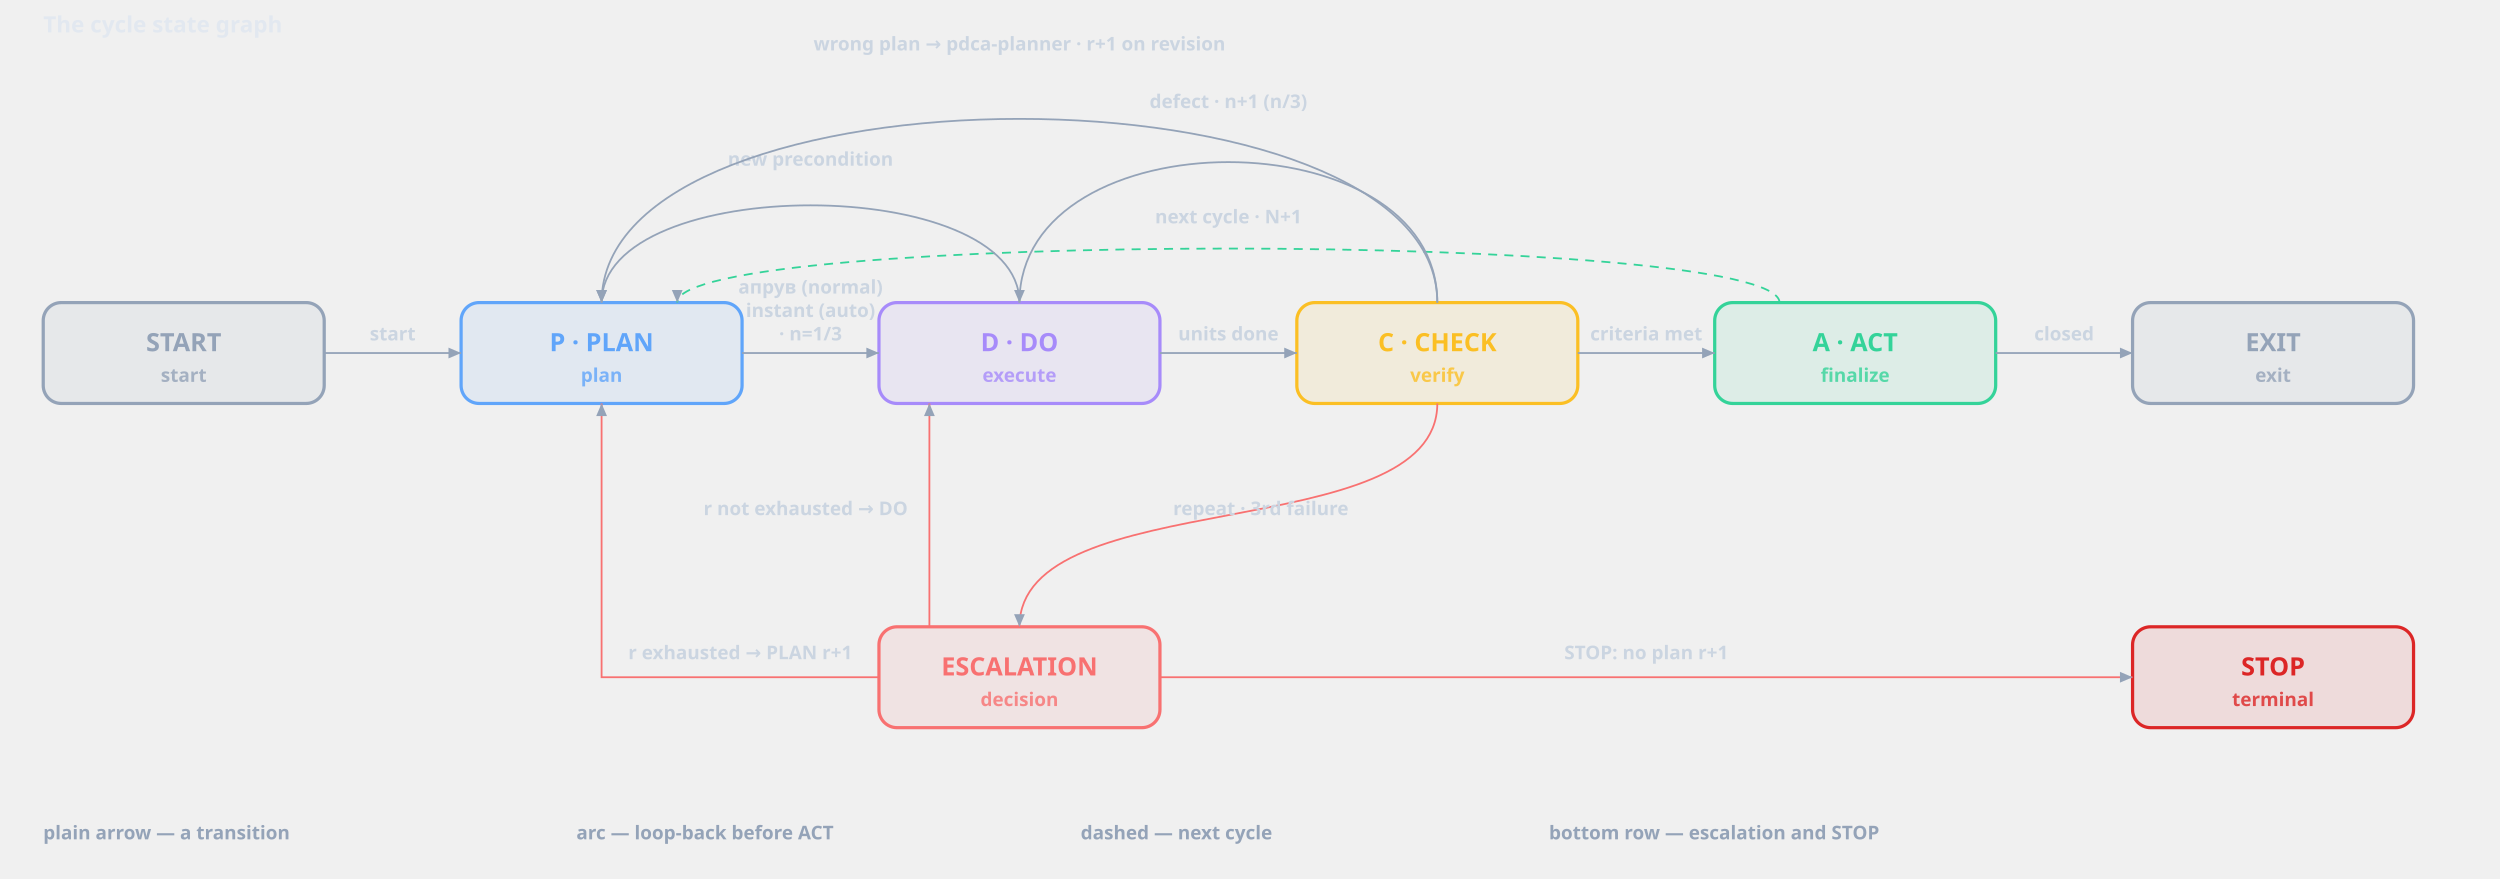
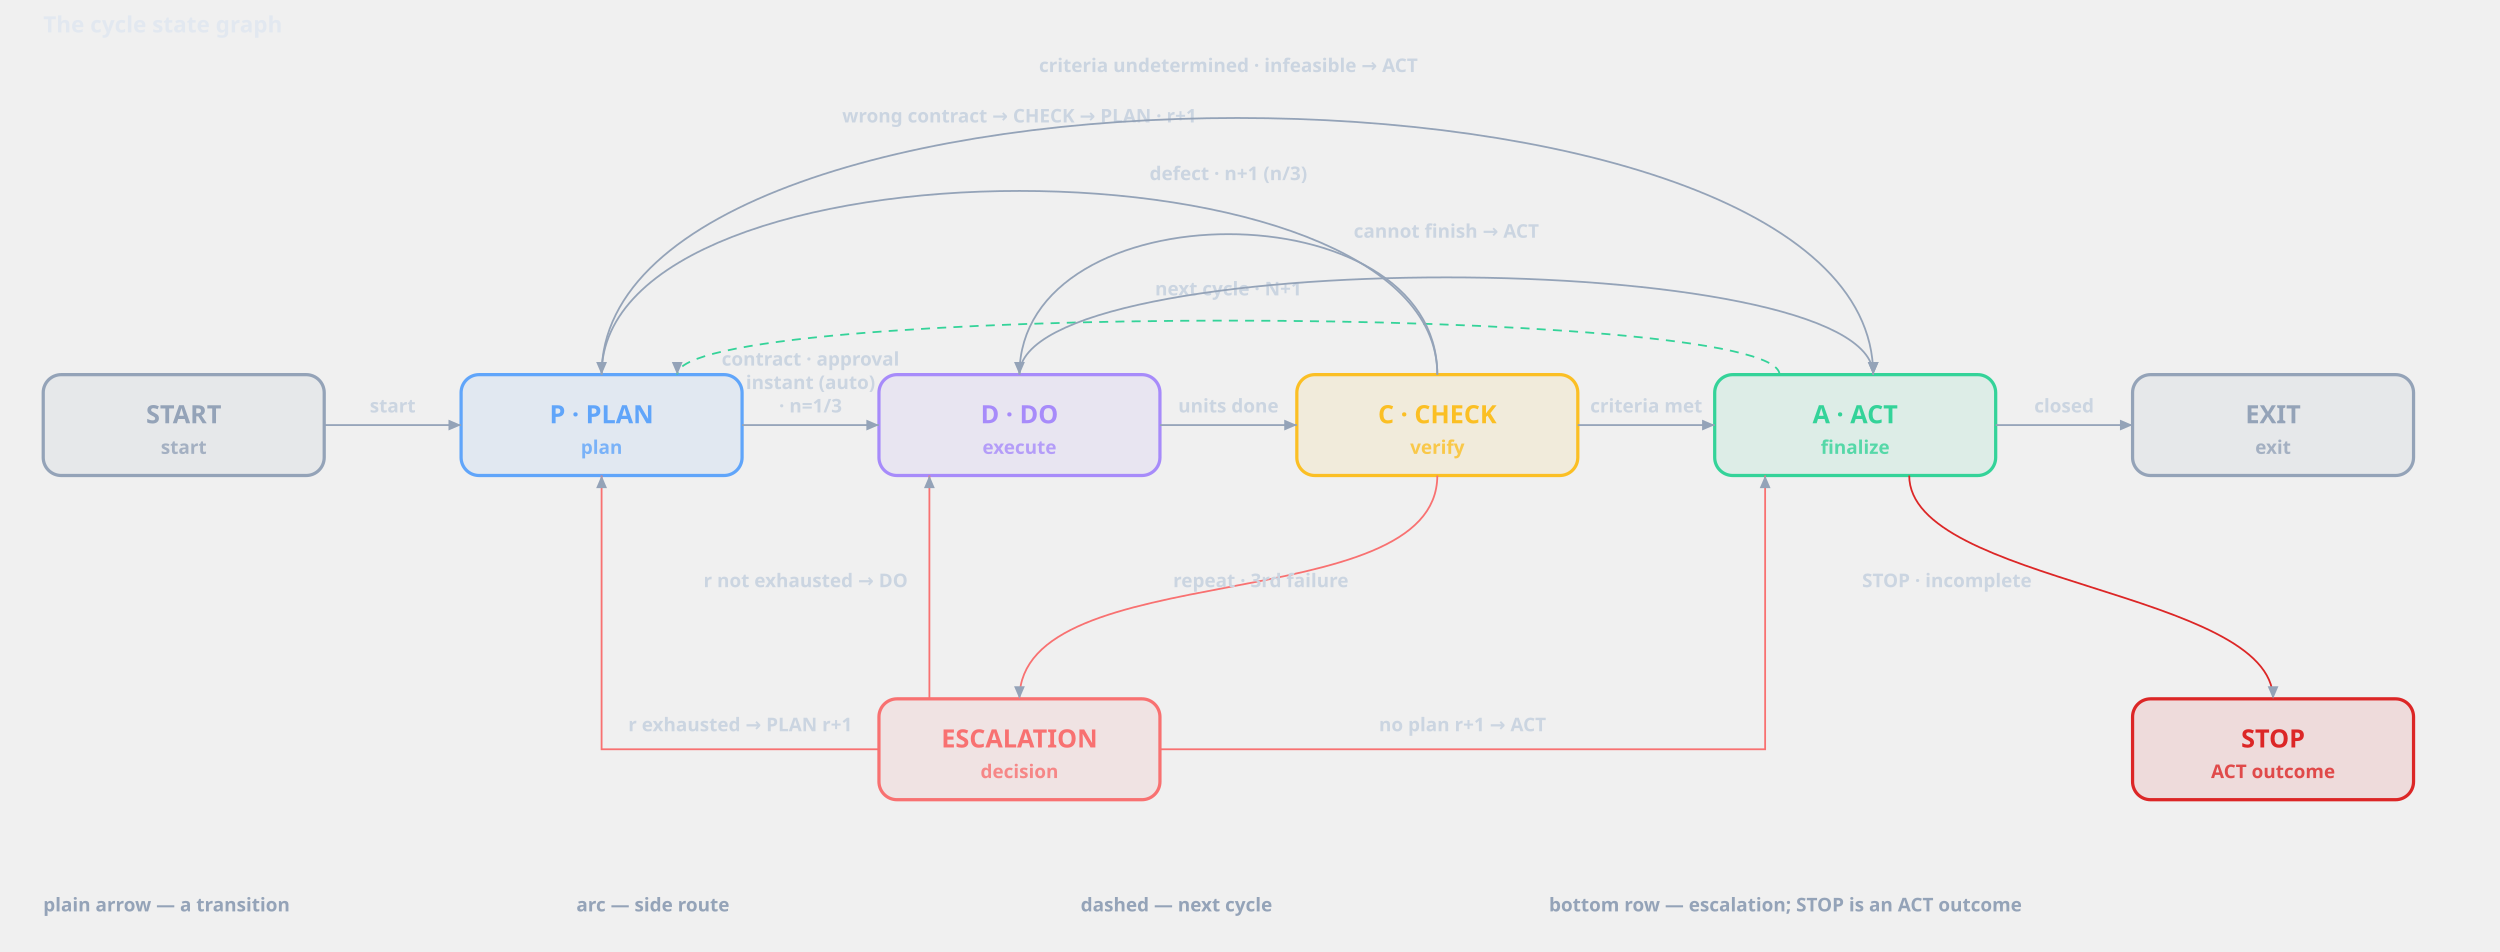
- <svg xmlns="http://www.w3.org/2000/svg" viewBox="0 824 1388 488" width="1388" height="488" font-family="Segoe UI, system-ui, sans-serif" role="img">
+ <svg xmlns="http://www.w3.org/2000/svg" viewBox="0 948 1388 528" width="1388" height="528" font-family="Segoe UI, system-ui, sans-serif" role="img">
  <defs>
    <marker id="arrow" markerWidth="9" markerHeight="9" refX="7" refY="3" orient="auto">
      <path d="M0,0 L7,3 L0,6 Z" fill="#94a3b8" />
    </marker>
  </defs>
  <style>
.t{font-size:13px;font-weight:600;fill:#e2e8f0}
.s{font-size:10.5px;fill:#94a3b8}
.h{font-size:12.5px;font-weight:700;fill:#ffffff}
.h2{font-size:12.5px;font-weight:700}
.h3{font-size:9px;font-weight:600}
.g{font-size:10.5px;font-weight:600}
.band{fill:#141d31}
.bt{fill:#ffffff;font-size:15px;font-weight:700}
.ol{fill:#e2e8f0;font-size:11.5px}
.lt{font-size:12.5px;font-weight:700;fill:#e2e8f0}
.ls{font-size:10.5px;fill:#94a3b8}
.lm{font-family:ui-monospace,Consolas,Menlo,monospace;font-size:12px;font-weight:700}
.bm{font-family:ui-monospace,Consolas,Menlo,monospace;font-size:10.5px;font-weight:700}
.st{font-size:14px;font-weight:700}
.ss{font-size:10.5px;font-weight:600}
</style>
  <text x="24" y="34" class="lt">The universal cycle contract</text>
  <rect x="24" y="54" width="1340" height="128" rx="10" class="band" />
  <text x="42" y="80" class="bt">pdca · orchestrator — per-phase inputs · normal: primary · autonomous: pdca-orchestrator (cheap tier only)</text>
-   <text x="42" y="106" class="ol">← PLAN ← “start” · “replan from DO / CHECK” · “r+1 from ESCALATE” · “cycle N+1 from ACT”</text>
+   <text x="42" y="106" class="ol">← PLAN ← “start” · “replan from CHECK” · “r+1 from ESCALATE” · “cycle N+1 from ACT”</text>
  <text x="42" y="124" class="ol">← DO ← “approval from PLAN” · “defect from CHECK” · “r not exhausted from ESCALATE”</text>
  <text x="42" y="142" class="ol">← CHECK ← “units done from DO”</text>
  <text x="42" y="160" class="ol">← ESCALATE ← “ambiguity” · “repeat” · “3rd CHECK(r) failure” · “trade-off” · “risky result before ACT” · “low PLAN confidence after pdca-scout”</text>
-   <text x="694.0" y="106" class="ol">← ACT ← “all criteria met from CHECK”</text>
-   <text x="694.0" y="124" class="ol">← STOP ← “no doable PLAN r+1” · “unsolvable constraint” · “refused required approval”</text>
+   <text x="694.0" y="106" class="ol">← ACT ← “all criteria met from CHECK” · “DO cannot finish” · “PLAN terminal” · “STOP finalization”</text>
+   <text x="694.0" y="124" class="ol">← STOP ← “no doable PLAN r+1” · “unsolvable constraint” · “approval refused” — ACT outcome</text>
  <text x="694.0" y="142" class="ol">← EXIT ← “ACT closed”</text>
  <rect x="108.0" y="226" width="212" height="40" rx="8" fill="#2563eb" />
  <text x="214.0" y="251.0" class="h" fill="#ffffff" text-anchor="middle">P · PLAN</text>
  <polyline points="214.0,266 214.0,282" fill="none" stroke="#94a3b8" marker-end="url(#arrow)" />
  <rect x="108.0" y="282" width="212" height="50" rx="8" fill="#223046" stroke="#3b4a63" stroke-width="1" />
  <rect x="109.0" y="289" width="3" height="36" rx="1.5" fill="#0d9488" />
  <rect x="254.0" y="309" width="58" height="17" rx="6" fill="#0d9488" />
  <text x="283.0" y="321.0" class="bm" fill="#cbd5e1" text-anchor="middle">cheap</text>
  <text x="122.0" y="305" class="t">Gather</text>
-   <text x="122.0" y="324" class="s">pdca-scout: facts · file:line</text>
+   <text x="122.0" y="324" class="s">pdca-scout: facts · fil…</text>
  <rect x="108.0" y="344" width="212" height="50" rx="8" fill="#223046" stroke="#3b4a63" stroke-width="1" />
  <rect x="109.0" y="351" width="3" height="36" rx="1.5" fill="#4f46e5" />
  <rect x="254.0" y="371" width="58" height="17" rx="6" fill="#4f46e5" />
  <text x="283.0" y="383.0" class="bm" fill="#cbd5e1" text-anchor="middle">medium</text>
  <text x="122.0" y="367" class="t">Goal · result</text>
  <text x="122.0" y="386" class="s">what and why</text>
  <rect x="108.0" y="406" width="212" height="50" rx="8" fill="#223046" stroke="#3b4a63" stroke-width="1" />
  <rect x="109.0" y="413" width="3" height="36" rx="1.5" fill="#4f46e5" />
  <rect x="254.0" y="433" width="58" height="17" rx="6" fill="#4f46e5" />
  <text x="283.0" y="445.0" class="bm" fill="#cbd5e1" text-anchor="middle">medium</text>
  <text x="122.0" y="429" class="t">Constraints · assumptions</text>
  <text x="122.0" y="448" class="s">task boundaries</text>
  <rect x="108.0" y="468" width="212" height="50" rx="8" fill="#223046" stroke="#3b4a63" stroke-width="1" />
  <rect x="109.0" y="475" width="3" height="36" rx="1.5" fill="#4f46e5" />
  <rect x="254.0" y="495" width="58" height="17" rx="6" fill="#4f46e5" />
  <text x="283.0" y="507.0" class="bm" fill="#cbd5e1" text-anchor="middle">medium</text>
  <text x="122.0" y="491" class="t">Acceptance criteria</text>
-   <text x="122.0" y="510" class="s">each + a check</text>
+   <text x="122.0" y="510" class="s">each + a pdca-check</text>
  <rect x="108.0" y="530" width="212" height="50" rx="8" fill="#223046" stroke="#3b4a63" stroke-width="1" />
  <rect x="109.0" y="537" width="3" height="36" rx="1.5" fill="#4f46e5" />
  <rect x="254.0" y="557" width="58" height="17" rx="6" fill="#4f46e5" />
  <text x="283.0" y="569.0" class="bm" fill="#cbd5e1" text-anchor="middle">medium</text>
  <text x="122.0" y="553" class="t">Decomposition</text>
  <text x="122.0" y="572" class="s">units · dependencies</text>
  <rect x="108.0" y="592" width="212" height="50" rx="8" fill="#223046" stroke="#3b4a63" stroke-width="1" />
  <rect x="109.0" y="599" width="3" height="36" rx="1.5" fill="#4f46e5" />
  <rect x="254.0" y="619" width="58" height="17" rx="6" fill="#4f46e5" />
  <text x="283.0" y="631.0" class="bm" fill="#cbd5e1" text-anchor="middle">medium</text>
  <text x="122.0" y="615" class="t">Means · access</text>
  <text x="122.0" y="634" class="s">with what, where</text>
  <rect x="108.0" y="654" width="212" height="50" rx="8" fill="#223046" stroke="#3b4a63" stroke-width="1" />
  <rect x="109.0" y="661" width="3" height="36" rx="1.5" fill="#4f46e5" />
  <rect x="254.0" y="681" width="58" height="17" rx="6" fill="#4f46e5" />
  <text x="283.0" y="693.0" class="bm" fill="#cbd5e1" text-anchor="middle">medium</text>
  <text x="122.0" y="677" class="t">Risks · stop rules</text>
  <text x="122.0" y="696" class="s">when to stop</text>
+   <rect x="108.0" y="716" width="212" height="50" rx="8" fill="#223046" stroke="#3b4a63" stroke-width="1" />
+   <rect x="109.0" y="723" width="3" height="36" rx="1.5" fill="#4f46e5" />
+   <rect x="254.0" y="743" width="58" height="17" rx="6" fill="#4f46e5" />
+   <text x="283.0" y="755.0" class="bm" fill="#cbd5e1" text-anchor="middle">medium</text>
+   <text x="122.0" y="739" class="t">Evidence</text>
+   <text x="122.0" y="758" class="s">criterion · source · pa…</text>
+   <rect x="108.0" y="778" width="212" height="50" rx="8" fill="#223046" stroke="#3b4a63" stroke-width="1" />
+   <rect x="109.0" y="785" width="3" height="36" rx="1.5" fill="#4f46e5" />
+   <rect x="254.0" y="805" width="58" height="17" rx="6" fill="#4f46e5" />
+   <text x="283.0" y="817.0" class="bm" fill="#cbd5e1" text-anchor="middle">medium</text>
+   <text x="122.0" y="801" class="t">Effort policy</text>
+   <text x="122.0" y="820" class="s">estimate · accounting ·…</text>
  <polyline points="214.0,332 214.0,344" fill="none" stroke="#64748b" marker-end="url(#arrow)" />
  <polyline points="214.0,394 214.0,406" fill="none" stroke="#64748b" marker-end="url(#arrow)" />
  <polyline points="214.0,456 214.0,468" fill="none" stroke="#64748b" marker-end="url(#arrow)" />
  <polyline points="214.0,518 214.0,530" fill="none" stroke="#64748b" marker-end="url(#arrow)" />
  <polyline points="214.0,580 214.0,592" fill="none" stroke="#64748b" marker-end="url(#arrow)" />
  <polyline points="214.0,642 214.0,654" fill="none" stroke="#64748b" marker-end="url(#arrow)" />
-   <rect x="102.0" y="274" width="224" height="438" rx="12" fill="none" stroke="#2563eb" stroke-opacity="0.6" stroke-width="1.6" />
+   <polyline points="214.0,704 214.0,716" fill="none" stroke="#64748b" marker-end="url(#arrow)" />
+   <polyline points="214.0,766 214.0,778" fill="none" stroke="#64748b" marker-end="url(#arrow)" />
+   <rect x="102.0" y="274" width="224" height="562" rx="12" fill="none" stroke="#2563eb" stroke-opacity="0.6" stroke-width="1.6" />
  <rect x="348.0" y="226" width="212" height="40" rx="8" fill="#7c3aed" />
  <text x="454.0" y="251.0" class="h" fill="#ffffff" text-anchor="middle">D · DO</text>
  <polyline points="454.0,266 454.0,282" fill="none" stroke="#94a3b8" marker-end="url(#arrow)" />
  <rect x="348.0" y="282" width="212" height="50" rx="8" fill="#223046" stroke="#3b4a63" stroke-width="1" />
  <rect x="349.0" y="289" width="3" height="36" rx="1.5" fill="#0d9488" />
  <rect x="494.0" y="309" width="58" height="17" rx="6" fill="#0d9488" />
  <text x="523.0" y="321.0" class="bm" fill="#cbd5e1" text-anchor="middle">cheap</text>
-   <text x="362.0" y="305" class="t">Execute units</text>
-   <text x="362.0" y="324" class="s">per the accepted plan</text>
+   <text x="362.0" y="305" class="t">Execute the contract</text>
+   <text x="362.0" y="324" class="s">method chosen by DO</text>
  <rect x="348.0" y="344" width="212" height="50" rx="8" fill="#223046" stroke="#3b4a63" stroke-width="1" />
  <rect x="349.0" y="351" width="3" height="36" rx="1.5" fill="#0d9488" />
  <rect x="494.0" y="371" width="58" height="17" rx="6" fill="#0d9488" />
  <text x="523.0" y="383.0" class="bm" fill="#cbd5e1" text-anchor="middle">cheap</text>
  <text x="362.0" y="367" class="t">Evidence</text>
  <text x="362.0" y="386" class="s">logs · artifacts</text>
  <rect x="348.0" y="406" width="212" height="50" rx="8" fill="#223046" stroke="#3b4a63" stroke-width="1" />
  <rect x="349.0" y="413" width="3" height="36" rx="1.5" fill="#0d9488" />
  <rect x="494.0" y="433" width="58" height="17" rx="6" fill="#0d9488" />
  <text x="523.0" y="445.0" class="bm" fill="#cbd5e1" text-anchor="middle">cheap</text>
  <text x="362.0" y="429" class="t">Blockers</text>
  <text x="362.0" y="448" class="s">recorded explicitly</text>
  <rect x="348.0" y="468" width="212" height="50" rx="8" fill="#223046" stroke="#3b4a63" stroke-width="1" />
  <rect x="349.0" y="475" width="3" height="36" rx="1.5" fill="#0d9488" />
  <rect x="494.0" y="495" width="58" height="17" rx="6" fill="#0d9488" />
  <text x="523.0" y="507.0" class="bm" fill="#cbd5e1" text-anchor="middle">cheap</text>
  <text x="362.0" y="491" class="t">Unfinished</text>
  <text x="362.0" y="510" class="s">stays open</text>
  <rect x="348.0" y="530" width="212" height="50" rx="8" fill="#223046" stroke="#3b4a63" stroke-width="1" />
  <rect x="349.0" y="537" width="3" height="36" rx="1.5" fill="#0d9488" />
  <rect x="494.0" y="557" width="58" height="17" rx="6" fill="#0d9488" />
  <text x="523.0" y="569.0" class="bm" fill="#cbd5e1" text-anchor="middle">cheap</text>
-   <text x="362.0" y="553" class="t">Provisional report</text>
-   <text x="362.0" y="572" class="s">no verdict · no STOP</text>
+   <text x="362.0" y="553" class="t">Anchor re-check</text>
+   <text x="362.0" y="572" class="s">drift → ACT incomplete</text>
+   <rect x="348.0" y="592" width="212" height="50" rx="8" fill="#223046" stroke="#3b4a63" stroke-width="1" />
+   <rect x="349.0" y="599" width="3" height="36" rx="1.5" fill="#0d9488" />
+   <rect x="494.0" y="619" width="58" height="17" rx="6" fill="#0d9488" />
+   <text x="523.0" y="631.0" class="bm" fill="#cbd5e1" text-anchor="middle">cheap</text>
+   <text x="362.0" y="615" class="t">Provisional report</text>
+   <text x="362.0" y="634" class="s">no verdict · no PASS</text>
  <polyline points="454.0,332 454.0,344" fill="none" stroke="#64748b" marker-end="url(#arrow)" />
  <polyline points="454.0,394 454.0,406" fill="none" stroke="#64748b" marker-end="url(#arrow)" />
  <polyline points="454.0,456 454.0,468" fill="none" stroke="#64748b" marker-end="url(#arrow)" />
  <polyline points="454.0,518 454.0,530" fill="none" stroke="#64748b" marker-end="url(#arrow)" />
-   <rect x="342.0" y="274" width="224" height="314" rx="12" fill="none" stroke="#7c3aed" stroke-opacity="0.6" stroke-width="1.6" />
+   <polyline points="454.0,580 454.0,592" fill="none" stroke="#64748b" marker-end="url(#arrow)" />
+   <rect x="342.0" y="274" width="224" height="376" rx="12" fill="none" stroke="#7c3aed" stroke-opacity="0.6" stroke-width="1.6" />
  <rect x="588.0" y="226" width="212" height="40" rx="8" fill="#d97706" />
  <text x="694.0" y="251.0" class="h" fill="#ffffff" text-anchor="middle">C · CHECK</text>
  <polyline points="694.0,266 694.0,282" fill="none" stroke="#94a3b8" marker-end="url(#arrow)" />
  <rect x="588.0" y="282" width="212" height="50" rx="8" fill="#223046" stroke="#3b4a63" stroke-width="1" />
  <rect x="589.0" y="289" width="3" height="36" rx="1.5" fill="#4f46e5" />
  <rect x="734.0" y="309" width="58" height="17" rx="6" fill="#4f46e5" />
  <text x="763.0" y="321.0" class="bm" fill="#cbd5e1" text-anchor="middle">medium</text>
  <text x="602.0" y="305" class="t">Criteria</text>
  <text x="602.0" y="324" class="s">met | unmet | unverified</text>
  <rect x="588.0" y="344" width="212" height="50" rx="8" fill="#223046" stroke="#3b4a63" stroke-width="1" />
  <rect x="589.0" y="351" width="3" height="36" rx="1.5" fill="#4f46e5" />
  <rect x="734.0" y="371" width="58" height="17" rx="6" fill="#4f46e5" />
  <text x="763.0" y="383.0" class="bm" fill="#cbd5e1" text-anchor="middle">medium</text>
  <text x="602.0" y="367" class="t">Consistency</text>
  <text x="602.0" y="386" class="s">of the parts</text>
  <rect x="588.0" y="406" width="212" height="50" rx="8" fill="#223046" stroke="#3b4a63" stroke-width="1" />
  <rect x="589.0" y="413" width="3" height="36" rx="1.5" fill="#4f46e5" />
  <rect x="734.0" y="433" width="58" height="17" rx="6" fill="#4f46e5" />
  <text x="763.0" y="445.0" class="bm" fill="#cbd5e1" text-anchor="middle">medium</text>
  <text x="602.0" y="429" class="t">Findings</text>
  <text x="602.0" y="448" class="s">+ severity</text>
  <rect x="588.0" y="468" width="212" height="50" rx="8" fill="#223046" stroke="#3b4a63" stroke-width="1" />
  <rect x="589.0" y="475" width="3" height="36" rx="1.5" fill="#4f46e5" />
  <rect x="734.0" y="495" width="58" height="17" rx="6" fill="#4f46e5" />
  <text x="763.0" y="507.0" class="bm" fill="#cbd5e1" text-anchor="middle">medium</text>
-   <text x="602.0" y="491" class="t">Routing</text>
-   <text x="602.0" y="510" class="s">defect→DO · plan→PLAN</text>
+   <text x="602.0" y="491" class="t">Zero-selection run</text>
+   <text x="602.0" y="510" class="s">not success</text>
+   <rect x="588.0" y="530" width="212" height="50" rx="8" fill="#223046" stroke="#3b4a63" stroke-width="1" />
+   <rect x="589.0" y="537" width="3" height="36" rx="1.5" fill="#4f46e5" />
+   <rect x="734.0" y="557" width="58" height="17" rx="6" fill="#4f46e5" />
+   <text x="763.0" y="569.0" class="bm" fill="#cbd5e1" text-anchor="middle">medium</text>
+   <text x="602.0" y="553" class="t">Exceptions</text>
+   <text x="602.0" y="572" class="s">catalog · threshold</text>
+   <rect x="588.0" y="592" width="212" height="50" rx="8" fill="#223046" stroke="#3b4a63" stroke-width="1" />
+   <rect x="589.0" y="599" width="3" height="36" rx="1.5" fill="#4f46e5" />
+   <rect x="734.0" y="619" width="58" height="17" rx="6" fill="#4f46e5" />
+   <text x="763.0" y="631.0" class="bm" fill="#cbd5e1" text-anchor="middle">medium</text>
+   <text x="602.0" y="615" class="t">Routing</text>
+   <text x="602.0" y="634" class="s">defect→DO · contract→PL…</text>
  <polyline points="694.0,332 694.0,344" fill="none" stroke="#64748b" marker-end="url(#arrow)" />
  <polyline points="694.0,394 694.0,406" fill="none" stroke="#64748b" marker-end="url(#arrow)" />
  <polyline points="694.0,456 694.0,468" fill="none" stroke="#64748b" marker-end="url(#arrow)" />
-   <rect x="582.0" y="274" width="224" height="252" rx="12" fill="none" stroke="#d97706" stroke-opacity="0.6" stroke-width="1.6" />
+   <polyline points="694.0,518 694.0,530" fill="none" stroke="#64748b" marker-end="url(#arrow)" />
+   <polyline points="694.0,580 694.0,592" fill="none" stroke="#64748b" marker-end="url(#arrow)" />
+   <rect x="582.0" y="274" width="224" height="376" rx="12" fill="none" stroke="#d97706" stroke-opacity="0.6" stroke-width="1.6" />
  <rect x="828.0" y="226" width="212" height="40" rx="8" fill="#b91c1c" fill-opacity="0.10" stroke="#b91c1c" stroke-width="1.5" stroke-dasharray="5,4" />
  <text x="934.0" y="244.0" class="h2" fill="#b91c1c" text-anchor="middle">E · ESCALATE</text>
  <text x="934.0" y="259.0" class="h3" fill="#b91c1c" opacity="0.85" text-anchor="middle">a transition, not a phase</text>
  <polyline points="934.0,266 934.0,282" fill="none" stroke="#94a3b8" marker-end="url(#arrow)" />
  <rect x="828.0" y="282" width="212" height="50" rx="8" fill="#223046" stroke="#3b4a63" stroke-width="1" />
  <rect x="829.0" y="289" width="3" height="36" rx="1.5" fill="#0d9488" />
  <rect x="974.0" y="309" width="58" height="17" rx="6" fill="#0d9488" />
  <text x="1003.0" y="321.0" class="bm" fill="#cbd5e1" text-anchor="middle">cheap</text>
  <text x="842.0" y="305" class="t">Scout</text>
-   <text x="842.0" y="324" class="s">pdca-scout: facts · file:line</text>
+   <text x="842.0" y="324" class="s">pdca-scout: facts · fil…</text>
  <rect x="828.0" y="344" width="212" height="50" rx="8" fill="#223046" stroke="#3b4a63" stroke-width="1" />
  <rect x="829.0" y="351" width="3" height="36" rx="1.5" fill="#ea580c" />
  <rect x="974.0" y="371" width="58" height="17" rx="6" fill="#ea580c" />
  <text x="1003.0" y="383.0" class="bm" fill="#cbd5e1" text-anchor="middle">strong</text>
  <text x="842.0" y="367" class="t">Triggers</text>
  <text x="842.0" y="386" class="s">ambiguity · repeat</text>
  <rect x="828.0" y="406" width="212" height="50" rx="8" fill="#223046" stroke="#3b4a63" stroke-width="1" />
  <rect x="829.0" y="413" width="3" height="36" rx="1.5" fill="#ea580c" />
  <rect x="974.0" y="433" width="58" height="17" rx="6" fill="#ea580c" />
  <text x="1003.0" y="445.0" class="bm" fill="#cbd5e1" text-anchor="middle">strong</text>
  <text x="842.0" y="429" class="t">3rd failure</text>
  <text x="842.0" y="448" class="s">CHECK(r) exhausted</text>
  <rect x="828.0" y="468" width="212" height="50" rx="8" fill="#223046" stroke="#3b4a63" stroke-width="1" />
  <rect x="829.0" y="475" width="3" height="36" rx="1.5" fill="#ea580c" />
  <rect x="974.0" y="495" width="58" height="17" rx="6" fill="#ea580c" />
  <text x="1003.0" y="507.0" class="bm" fill="#cbd5e1" text-anchor="middle">strong</text>
  <text x="842.0" y="491" class="t">Irreversible trade-off</text>
  <text x="842.0" y="510" class="s">cost of the call</text>
  <rect x="828.0" y="530" width="212" height="50" rx="8" fill="#223046" stroke="#3b4a63" stroke-width="1" />
  <rect x="829.0" y="537" width="3" height="36" rx="1.5" fill="#ea580c" />
  <rect x="974.0" y="557" width="58" height="17" rx="6" fill="#ea580c" />
  <text x="1003.0" y="569.0" class="bm" fill="#cbd5e1" text-anchor="middle">strong</text>
  <text x="842.0" y="553" class="t">Decision → routing</text>
-   <text x="842.0" y="572" class="s">pdca-planner or STOP</text>
+   <text x="842.0" y="572" class="s">plan or ACT-STOP</text>
  <polyline points="934.0,332 934.0,344" fill="none" stroke="#64748b" marker-end="url(#arrow)" />
  <polyline points="934.0,394 934.0,406" fill="none" stroke="#64748b" marker-end="url(#arrow)" />
  <polyline points="934.0,456 934.0,468" fill="none" stroke="#64748b" marker-end="url(#arrow)" />
  <polyline points="934.0,518 934.0,530" fill="none" stroke="#64748b" marker-end="url(#arrow)" />
  <rect x="822.0" y="274" width="224" height="314" rx="12" fill="none" stroke="#b91c1c" stroke-opacity="0.6" stroke-width="1.6" stroke-dasharray="5,4" />
  <rect x="1068.0" y="226" width="212" height="40" rx="8" fill="#059669" />
  <text x="1174.0" y="251.0" class="h" fill="#ffffff" text-anchor="middle">A · ACT</text>
  <polyline points="1174.0,266 1174.0,282" fill="none" stroke="#94a3b8" marker-end="url(#arrow)" />
  <rect x="1068.0" y="282" width="212" height="50" rx="8" fill="#223046" stroke="#3b4a63" stroke-width="1" />
  <rect x="1069.0" y="289" width="3" height="36" rx="1.5" fill="#0d9488" />
  <rect x="1214.0" y="309" width="58" height="17" rx="6" fill="#0d9488" />
  <text x="1243.0" y="321.0" class="bm" fill="#cbd5e1" text-anchor="middle">cheap</text>
  <text x="1082.0" y="305" class="t">Finalization</text>
  <text x="1082.0" y="324" class="s">of the accepted result</text>
  <rect x="1068.0" y="344" width="212" height="50" rx="8" fill="#223046" stroke="#3b4a63" stroke-width="1" />
  <rect x="1069.0" y="351" width="3" height="36" rx="1.5" fill="#0d9488" />
  <rect x="1214.0" y="371" width="58" height="17" rx="6" fill="#0d9488" />
  <text x="1243.0" y="383.0" class="bm" fill="#cbd5e1" text-anchor="middle">cheap</text>
  <text x="1082.0" y="367" class="t">Limitations</text>
  <text x="1082.0" y="386" class="s">finalization bounds</text>
  <rect x="1068.0" y="406" width="212" height="50" rx="8" fill="#223046" stroke="#3b4a63" stroke-width="1" />
  <rect x="1069.0" y="413" width="3" height="36" rx="1.5" fill="#0d9488" />
  <rect x="1214.0" y="433" width="58" height="17" rx="6" fill="#0d9488" />
  <text x="1243.0" y="445.0" class="bm" fill="#cbd5e1" text-anchor="middle">cheap</text>
  <text x="1082.0" y="429" class="t">Status file</text>
  <text x="1082.0" y="448" class="s">source of truth</text>
  <rect x="1068.0" y="468" width="212" height="50" rx="8" fill="#223046" stroke="#3b4a63" stroke-width="1" />
  <rect x="1069.0" y="475" width="3" height="36" rx="1.5" fill="#0d9488" />
  <rect x="1214.0" y="495" width="58" height="17" rx="6" fill="#0d9488" />
  <text x="1243.0" y="507.0" class="bm" fill="#cbd5e1" text-anchor="middle">cheap</text>
  <text x="1082.0" y="491" class="t">Handoff</text>
  <text x="1082.0" y="510" class="s">→ EXIT</text>
  <polyline points="1174.0,332 1174.0,344" fill="none" stroke="#64748b" marker-end="url(#arrow)" />
  <polyline points="1174.0,394 1174.0,406" fill="none" stroke="#64748b" marker-end="url(#arrow)" />
  <polyline points="1174.0,456 1174.0,468" fill="none" stroke="#64748b" marker-end="url(#arrow)" />
  <rect x="1062.0" y="274" width="224" height="252" rx="12" fill="none" stroke="#059669" stroke-opacity="0.6" stroke-width="1.6" />
  <polyline points="198.0,182 198.0,226" fill="none" stroke="#94a3b8" data-edge-id="dispatch_p" marker-end="url(#arrow)" />
  <text x="190.0" y="200.5" class="g" fill="#94a3b8" text-anchor="end">facts gathered</text>
  <text x="190.0" y="213.5" class="g" fill="#94a3b8" text-anchor="end">replan from CHECK</text>
  <polyline points="230.0,226 230.0,182" fill="none" stroke="#94a3b8" data-edge-id="return_p" marker-end="url(#arrow)" />
  <polyline points="438.0,182 438.0,226" fill="none" stroke="#94a3b8" data-edge-id="dispatch_d" marker-end="url(#arrow)" />
  <text x="430.0" y="200.5" class="g" fill="#94a3b8" text-anchor="end">plan accepted · approval</text>
-   <text x="430.0" y="213.5" class="g" fill="#94a3b8" text-anchor="end">defect fix · r active</text>
+   <text x="430.0" y="213.5" class="g" fill="#94a3b8" text-anchor="end">anchors re-checked</text>
  <polyline points="470.0,226 470.0,182" fill="none" stroke="#94a3b8" data-edge-id="return_d" marker-end="url(#arrow)" />
  <polyline points="678.0,182 678.0,226" fill="none" stroke="#94a3b8" data-edge-id="dispatch_c" marker-end="url(#arrow)" />
-   <text x="670.0" y="207.0" class="g" fill="#94a3b8" text-anchor="end">all active units done</text>
+   <text x="670.0" y="200.5" class="g" fill="#94a3b8" text-anchor="end">all active units done</text>
+   <text x="670.0" y="213.5" class="g" fill="#94a3b8" text-anchor="end">zero selection ≠ success</text>
  <polyline points="710.0,226 710.0,182" fill="none" stroke="#94a3b8" data-edge-id="return_c" marker-end="url(#arrow)" />
  <polyline points="918.0,182 918.0,226" fill="none" stroke="#94a3b8" data-edge-id="dispatch_e" marker-end="url(#arrow)" />
  <text x="910.0" y="200.5" class="g" fill="#94a3b8" text-anchor="end">ambiguity</text>
  <text x="910.0" y="213.5" class="g" fill="#94a3b8" text-anchor="end">repeat · 3rd failure</text>
  <polyline points="950.0,226 950.0,182" fill="none" stroke="#94a3b8" data-edge-id="return_e" marker-end="url(#arrow)" />
  <polyline points="1158.0,182 1158.0,226" fill="none" stroke="#94a3b8" data-edge-id="dispatch_a" marker-end="url(#arrow)" />
-   <text x="1150.0" y="207.0" class="g" fill="#94a3b8" text-anchor="end">all criteria met</text>
+   <text x="1150.0" y="200.5" class="g" fill="#94a3b8" text-anchor="end">criteria met</text>
+   <text x="1150.0" y="213.5" class="g" fill="#94a3b8" text-anchor="end">or STOP → ACT</text>
  <polyline points="1190.0,226 1190.0,182" fill="none" stroke="#94a3b8" data-edge-id="return_a" marker-end="url(#arrow)" />
-   <rect x="24.0" y="774" width="15" height="15" rx="4" fill="#0d9488" />
-   <text x="46.0" y="786" class="lt">cheap tier</text>
-   <rect x="46.0" y="794" width="53.0" height="21" rx="7" fill="#0d9488" />
-   <text x="72.5" y="809" class="lm" fill="#ffffff" text-anchor="middle">cheap</text>
-   <text x="109.0" y="809" class="ls">pdca-executor · pdca-orchestrator · pdca-scout</text>
-   <rect x="470.667" y="774" width="15" height="15" rx="4" fill="#4f46e5" />
-   <text x="492.667" y="786" class="lt">medium tier</text>
-   <rect x="492.667" y="794" width="60.4" height="21" rx="7" fill="#4f46e5" />
-   <text x="522.867" y="809" class="lm" fill="#ffffff" text-anchor="middle">medium</text>
-   <text x="563.067" y="809" class="ls">pdca-planner · pdca-check</text>
-   <rect x="917.333" y="774" width="15" height="15" rx="4" fill="#ea580c" />
-   <text x="939.333" y="786" class="lt">strong tier</text>
-   <rect x="939.333" y="794" width="60.4" height="21" rx="7" fill="#ea580c" />
-   <text x="969.533" y="809" class="lm" fill="#ffffff" text-anchor="middle">strong</text>
-   <text x="1009.733" y="809" class="ls">pdca-escalate</text>
-   <text x="24" y="842" class="lt">The cycle state graph</text>
-   <rect x="24" y="992" width="156" height="56" rx="10" fill="#94a3b8" fill-opacity="0.10" stroke="#94a3b8" stroke-width="1.8" data-node-id="START" />
-   <text x="102.0" y="1019.0" class="st" fill="#94a3b8" text-anchor="middle">START</text>
-   <text x="102.0" y="1036.0" class="ss" fill="#94a3b8" text-anchor="middle" opacity="0.8">start</text>
-   <rect x="256" y="992" width="156" height="56" rx="10" fill="#60a5fa" fill-opacity="0.10" stroke="#60a5fa" stroke-width="1.8" data-node-id="PLAN" />
-   <text x="334.0" y="1019.0" class="st" fill="#60a5fa" text-anchor="middle">P · PLAN</text>
-   <text x="334.0" y="1036.0" class="ss" fill="#60a5fa" text-anchor="middle" opacity="0.8">plan</text>
-   <rect x="488" y="992" width="156" height="56" rx="10" fill="#a78bfa" fill-opacity="0.10" stroke="#a78bfa" stroke-width="1.8" data-node-id="DO" />
-   <text x="566.0" y="1019.0" class="st" fill="#a78bfa" text-anchor="middle">D · DO</text>
-   <text x="566.0" y="1036.0" class="ss" fill="#a78bfa" text-anchor="middle" opacity="0.8">execute</text>
-   <rect x="720" y="992" width="156" height="56" rx="10" fill="#fbbf24" fill-opacity="0.10" stroke="#fbbf24" stroke-width="1.8" data-node-id="CHECK" />
-   <text x="798.0" y="1019.0" class="st" fill="#fbbf24" text-anchor="middle">C · CHECK</text>
-   <text x="798.0" y="1036.0" class="ss" fill="#fbbf24" text-anchor="middle" opacity="0.8">verify</text>
-   <rect x="952" y="992" width="156" height="56" rx="10" fill="#34d399" fill-opacity="0.10" stroke="#34d399" stroke-width="1.8" data-node-id="ACT" />
-   <text x="1030.0" y="1019.0" class="st" fill="#34d399" text-anchor="middle">A · ACT</text>
-   <text x="1030.0" y="1036.0" class="ss" fill="#34d399" text-anchor="middle" opacity="0.8">finalize</text>
-   <rect x="1184" y="992" width="156" height="56" rx="10" fill="#94a3b8" fill-opacity="0.10" stroke="#94a3b8" stroke-width="1.8" data-node-id="EXIT" />
-   <text x="1262.0" y="1019.0" class="st" fill="#94a3b8" text-anchor="middle">EXIT</text>
-   <text x="1262.0" y="1036.0" class="ss" fill="#94a3b8" text-anchor="middle" opacity="0.8">exit</text>
-   <polyline points="180,1020.0 256,1020.0" fill="none" stroke="#94a3b8" data-edge-id="start_plan" marker-end="url(#arrow)" />
-   <text x="218.0" y="1013.0" class="g" fill="#cbd5e1" text-anchor="middle">start</text>
-   <polyline points="412,1020.0 488,1020.0" fill="none" stroke="#94a3b8" data-edge-id="plan_do" marker-end="url(#arrow)" />
-   <text x="450.0" y="987.0" class="g" fill="#cbd5e1" text-anchor="middle">апрув (normal)</text>
-   <text x="450.0" y="1000.0" class="g" fill="#cbd5e1" text-anchor="middle">instant (auto)</text>
-   <text x="450.0" y="1013.0" class="g" fill="#cbd5e1" text-anchor="middle">· n=1/3</text>
-   <polyline points="644,1020.0 720,1020.0" fill="none" stroke="#94a3b8" data-edge-id="do_check" marker-end="url(#arrow)" />
-   <text x="682.0" y="1013.0" class="g" fill="#cbd5e1" text-anchor="middle">units done</text>
-   <polyline points="876,1020.0 952,1020.0" fill="none" stroke="#94a3b8" data-edge-id="check_act" marker-end="url(#arrow)" />
-   <text x="914.0" y="1013.0" class="g" fill="#cbd5e1" text-anchor="middle">criteria met</text>
-   <polyline points="1108,1020.0 1184,1020.0" fill="none" stroke="#94a3b8" data-edge-id="act_exit" marker-end="url(#arrow)" />
-   <text x="1146.0" y="1013.0" class="g" fill="#cbd5e1" text-anchor="middle">closed</text>
-   <path d="M988,992 C988,952 376,952 376,992" fill="none" stroke="#34d399" stroke-dasharray="5,4" data-edge-id="act_plan" marker-end="url(#arrow)" />
-   <text x="682" y="948" class="g" fill="#cbd5e1" text-anchor="middle">next cycle · N+1</text>
-   <path d="M566,992 C566,920 334,920 334,992" fill="none" stroke="#94a3b8" data-edge-id="do_plan_blocker" marker-end="url(#arrow)" />
-   <text x="450" y="916" class="g" fill="#cbd5e1" text-anchor="middle">new precondition</text>
-   <path d="M798,992 C798,888 566,888 566,992" fill="none" stroke="#94a3b8" data-edge-id="check_do_defect" marker-end="url(#arrow)" />
-   <text x="682" y="884" class="g" fill="#cbd5e1" text-anchor="middle">defect · n+1 (n/3)</text>
-   <path d="M798,992 C798,856 334,856 334,992" fill="none" stroke="#94a3b8" data-edge-id="check_plan_replan" marker-end="url(#arrow)" />
-   <text x="566" y="852" class="g" fill="#cbd5e1" text-anchor="middle">wrong plan → pdca-planner · r+1 on revision</text>
-   <rect x="488" y="1172" width="156" height="56" rx="10" fill="#f87171" fill-opacity="0.10" stroke="#f87171" stroke-width="1.8" data-node-id="ESCALATE" />
-   <text x="566.0" y="1199.0" class="st" fill="#f87171" text-anchor="middle">ESCALATION</text>
-   <text x="566.0" y="1216.0" class="ss" fill="#f87171" text-anchor="middle" opacity="0.8">decision</text>
-   <rect x="1184" y="1172" width="156" height="56" rx="10" fill="#dc2626" fill-opacity="0.10" stroke="#dc2626" stroke-width="1.8" data-node-id="STOP" />
-   <text x="1262.0" y="1199.0" class="st" fill="#dc2626" text-anchor="middle">STOP</text>
-   <text x="1262.0" y="1216.0" class="ss" fill="#dc2626" text-anchor="middle" opacity="0.8">terminal</text>
-   <path d="M798,1048 C798,1128 566,1092 566,1172" fill="none" stroke="#f87171" data-edge-id="check_escalate" marker-end="url(#arrow)" />
-   <text x="700" y="1110.0" class="g" fill="#cbd5e1" text-anchor="middle">repeat · 3rd failure</text>
-   <polyline points="516,1172 516,1048" fill="none" stroke="#f87171" data-edge-id="escalate_do" marker-end="url(#arrow)" />
-   <text x="504" y="1110.0" class="g" fill="#cbd5e1" text-anchor="end">r not exhausted → DO</text>
-   <polyline points="488,1200.0 334,1200.0 334,1048" fill="none" stroke="#f87171" data-edge-id="escalate_plan" marker-end="url(#arrow)" />
-   <text x="411" y="1190.0" class="g" fill="#cbd5e1" text-anchor="middle">r exhausted → PLAN r+1</text>
-   <polyline points="644,1200.0 1184,1200.0" fill="none" stroke="#f87171" data-edge-id="escalate_stop" marker-end="url(#arrow)" />
-   <text x="914" y="1190.0" class="g" fill="#cbd5e1" text-anchor="middle">STOP: no plan r+1</text>
-   <text x="24" y="1290" class="g" fill="#94a3b8" text-anchor="start">plain arrow — a transition</text>
-   <text x="320" y="1290" class="g" fill="#94a3b8" text-anchor="start">arc — loop-back before ACT</text>
-   <text x="600" y="1290" class="g" fill="#94a3b8" text-anchor="start">dashed — next cycle</text>
-   <text x="860" y="1290" class="g" fill="#94a3b8" text-anchor="start">bottom row — escalation and STOP</text>
+   <rect x="24.0" y="898" width="15" height="15" rx="4" fill="#0d9488" />
+   <text x="46.0" y="910" class="lt">cheap tier</text>
+   <rect x="46.0" y="918" width="53.0" height="21" rx="7" fill="#0d9488" />
+   <text x="72.5" y="933" class="lm" fill="#ffffff" text-anchor="middle">cheap</text>
+   <text x="109.0" y="933" class="ls">pdca-executor · pdca-orchestrator · pdca-scout</text>
+   <rect x="470.667" y="898" width="15" height="15" rx="4" fill="#4f46e5" />
+   <text x="492.667" y="910" class="lt">medium tier</text>
+   <rect x="492.667" y="918" width="60.4" height="21" rx="7" fill="#4f46e5" />
+   <text x="522.867" y="933" class="lm" fill="#ffffff" text-anchor="middle">medium</text>
+   <text x="563.067" y="933" class="ls">pdca-planner · pdca-check</text>
+   <rect x="917.333" y="898" width="15" height="15" rx="4" fill="#ea580c" />
+   <text x="939.333" y="910" class="lt">strong tier</text>
+   <rect x="939.333" y="918" width="60.4" height="21" rx="7" fill="#ea580c" />
+   <text x="969.533" y="933" class="lm" fill="#ffffff" text-anchor="middle">strong</text>
+   <text x="1009.733" y="933" class="ls">pdca-escalate</text>
+   <text x="24" y="966" class="lt">The cycle state graph</text>
+   <rect x="24" y="1156" width="156" height="56" rx="10" fill="#94a3b8" fill-opacity="0.10" stroke="#94a3b8" stroke-width="1.8" data-node-id="START" />
+   <text x="102.0" y="1183.0" class="st" fill="#94a3b8" text-anchor="middle">START</text>
+   <text x="102.0" y="1200.0" class="ss" fill="#94a3b8" text-anchor="middle" opacity="0.8">start</text>
+   <rect x="256" y="1156" width="156" height="56" rx="10" fill="#60a5fa" fill-opacity="0.10" stroke="#60a5fa" stroke-width="1.8" data-node-id="PLAN" />
+   <text x="334.0" y="1183.0" class="st" fill="#60a5fa" text-anchor="middle">P · PLAN</text>
+   <text x="334.0" y="1200.0" class="ss" fill="#60a5fa" text-anchor="middle" opacity="0.8">plan</text>
+   <rect x="488" y="1156" width="156" height="56" rx="10" fill="#a78bfa" fill-opacity="0.10" stroke="#a78bfa" stroke-width="1.8" data-node-id="DO" />
+   <text x="566.0" y="1183.0" class="st" fill="#a78bfa" text-anchor="middle">D · DO</text>
+   <text x="566.0" y="1200.0" class="ss" fill="#a78bfa" text-anchor="middle" opacity="0.8">execute</text>
+   <rect x="720" y="1156" width="156" height="56" rx="10" fill="#fbbf24" fill-opacity="0.10" stroke="#fbbf24" stroke-width="1.8" data-node-id="CHECK" />
+   <text x="798.0" y="1183.0" class="st" fill="#fbbf24" text-anchor="middle">C · CHECK</text>
+   <text x="798.0" y="1200.0" class="ss" fill="#fbbf24" text-anchor="middle" opacity="0.8">verify</text>
+   <rect x="952" y="1156" width="156" height="56" rx="10" fill="#34d399" fill-opacity="0.10" stroke="#34d399" stroke-width="1.8" data-node-id="ACT" />
+   <text x="1030.0" y="1183.0" class="st" fill="#34d399" text-anchor="middle">A · ACT</text>
+   <text x="1030.0" y="1200.0" class="ss" fill="#34d399" text-anchor="middle" opacity="0.8">finalize</text>
+   <rect x="1184" y="1156" width="156" height="56" rx="10" fill="#94a3b8" fill-opacity="0.10" stroke="#94a3b8" stroke-width="1.8" data-node-id="EXIT" />
+   <text x="1262.0" y="1183.0" class="st" fill="#94a3b8" text-anchor="middle">EXIT</text>
+   <text x="1262.0" y="1200.0" class="ss" fill="#94a3b8" text-anchor="middle" opacity="0.8">exit</text>
+   <polyline points="180,1184.0 256,1184.0" fill="none" stroke="#94a3b8" data-edge-id="start_plan" marker-end="url(#arrow)" />
+   <text x="218.0" y="1177.0" class="g" fill="#cbd5e1" text-anchor="middle">start</text>
+   <polyline points="412,1184.0 488,1184.0" fill="none" stroke="#94a3b8" data-edge-id="plan_do" marker-end="url(#arrow)" />
+   <text x="450.0" y="1151.0" class="g" fill="#cbd5e1" text-anchor="middle">contract · approval</text>
+   <text x="450.0" y="1164.0" class="g" fill="#cbd5e1" text-anchor="middle">instant (auto)</text>
+   <text x="450.0" y="1177.0" class="g" fill="#cbd5e1" text-anchor="middle">· n=1/3</text>
+   <polyline points="644,1184.0 720,1184.0" fill="none" stroke="#94a3b8" data-edge-id="do_check" marker-end="url(#arrow)" />
+   <text x="682.0" y="1177.0" class="g" fill="#cbd5e1" text-anchor="middle">units done</text>
+   <polyline points="876,1184.0 952,1184.0" fill="none" stroke="#94a3b8" data-edge-id="check_act" marker-end="url(#arrow)" />
+   <text x="914.0" y="1177.0" class="g" fill="#cbd5e1" text-anchor="middle">criteria met</text>
+   <polyline points="1108,1184.0 1184,1184.0" fill="none" stroke="#94a3b8" data-edge-id="act_exit" marker-end="url(#arrow)" />
+   <text x="1146.0" y="1177.0" class="g" fill="#cbd5e1" text-anchor="middle">closed</text>
+   <path d="M988,1156 C988,1116 376,1116 376,1156" fill="none" stroke="#34d399" stroke-dasharray="5,4" data-edge-id="act_plan" marker-end="url(#arrow)" />
+   <text x="682" y="1112" class="g" fill="#cbd5e1" text-anchor="middle">next cycle · N+1</text>
+   <path d="M566,1156 C566,1084 1040,1084 1040,1156" fill="none" stroke="#94a3b8" data-edge-id="do_act_incomplete" marker-end="url(#arrow)" />
+   <text x="803" y="1080" class="g" fill="#cbd5e1" text-anchor="middle">cannot finish → ACT</text>
+   <path d="M798,1156 C798,1052 566,1052 566,1156" fill="none" stroke="#94a3b8" data-edge-id="check_do_defect" marker-end="url(#arrow)" />
+   <text x="682" y="1048" class="g" fill="#cbd5e1" text-anchor="middle">defect · n+1 (n/3)</text>
+   <path d="M798,1156 C798,1020 334,1020 334,1156" fill="none" stroke="#94a3b8" data-edge-id="check_plan_replan" marker-end="url(#arrow)" />
+   <text x="566" y="1016" class="g" fill="#cbd5e1" text-anchor="middle">wrong contract → CHECK → PLAN · r+1</text>
+   <path d="M334,1156 C334,966 1040,966 1040,1156" fill="none" stroke="#94a3b8" data-edge-id="plan_act_terminal" marker-end="url(#arrow)" />
+   <text x="682" y="988" class="g" fill="#cbd5e1" text-anchor="middle">criteria undetermined · infeasible → ACT</text>
+   <rect x="488" y="1336" width="156" height="56" rx="10" fill="#f87171" fill-opacity="0.10" stroke="#f87171" stroke-width="1.8" data-node-id="ESCALATE" />
+   <text x="566.0" y="1363.0" class="st" fill="#f87171" text-anchor="middle">ESCALATION</text>
+   <text x="566.0" y="1380.0" class="ss" fill="#f87171" text-anchor="middle" opacity="0.8">decision</text>
+   <rect x="1184" y="1336" width="156" height="56" rx="10" fill="#dc2626" fill-opacity="0.10" stroke="#dc2626" stroke-width="1.8" data-node-id="STOP" />
+   <text x="1262.0" y="1363.0" class="st" fill="#dc2626" text-anchor="middle">STOP</text>
+   <text x="1262.0" y="1380.0" class="ss" fill="#dc2626" text-anchor="middle" opacity="0.8">ACT outcome</text>
+   <path d="M798,1212 C798,1292 566,1256 566,1336" fill="none" stroke="#f87171" data-edge-id="check_escalate" marker-end="url(#arrow)" />
+   <text x="700" y="1274.0" class="g" fill="#cbd5e1" text-anchor="middle">repeat · 3rd failure</text>
+   <polyline points="516,1336 516,1212" fill="none" stroke="#f87171" data-edge-id="escalate_do" marker-end="url(#arrow)" />
+   <text x="504" y="1274.0" class="g" fill="#cbd5e1" text-anchor="end">r not exhausted → DO</text>
+   <polyline points="488,1364.0 334,1364.0 334,1212" fill="none" stroke="#f87171" data-edge-id="escalate_plan" marker-end="url(#arrow)" />
+   <text x="411" y="1354.0" class="g" fill="#cbd5e1" text-anchor="middle">r exhausted → PLAN r+1</text>
+   <polyline points="644,1364.0 980,1364.0 980,1212" fill="none" stroke="#f87171" data-edge-id="escalate_act" marker-end="url(#arrow)" />
+   <text x="812" y="1354.0" class="g" fill="#cbd5e1" text-anchor="middle">no plan r+1 → ACT</text>
+   <path d="M1060,1212 C1060,1272 1262,1276 1262,1336" fill="none" stroke="#dc2626" data-edge-id="act_stop" marker-end="url(#arrow)" />
+   <text x="1128" y="1274.0" class="g" fill="#cbd5e1" text-anchor="end">STOP · incomplete</text>
+   <text x="24" y="1454" class="g" fill="#94a3b8" text-anchor="start">plain arrow — a transition</text>
+   <text x="320" y="1454" class="g" fill="#94a3b8" text-anchor="start">arc — side route</text>
+   <text x="600" y="1454" class="g" fill="#94a3b8" text-anchor="start">dashed — next cycle</text>
+   <text x="860" y="1454" class="g" fill="#94a3b8" text-anchor="start">bottom row — escalation; STOP is an ACT outcome</text>
</svg>
